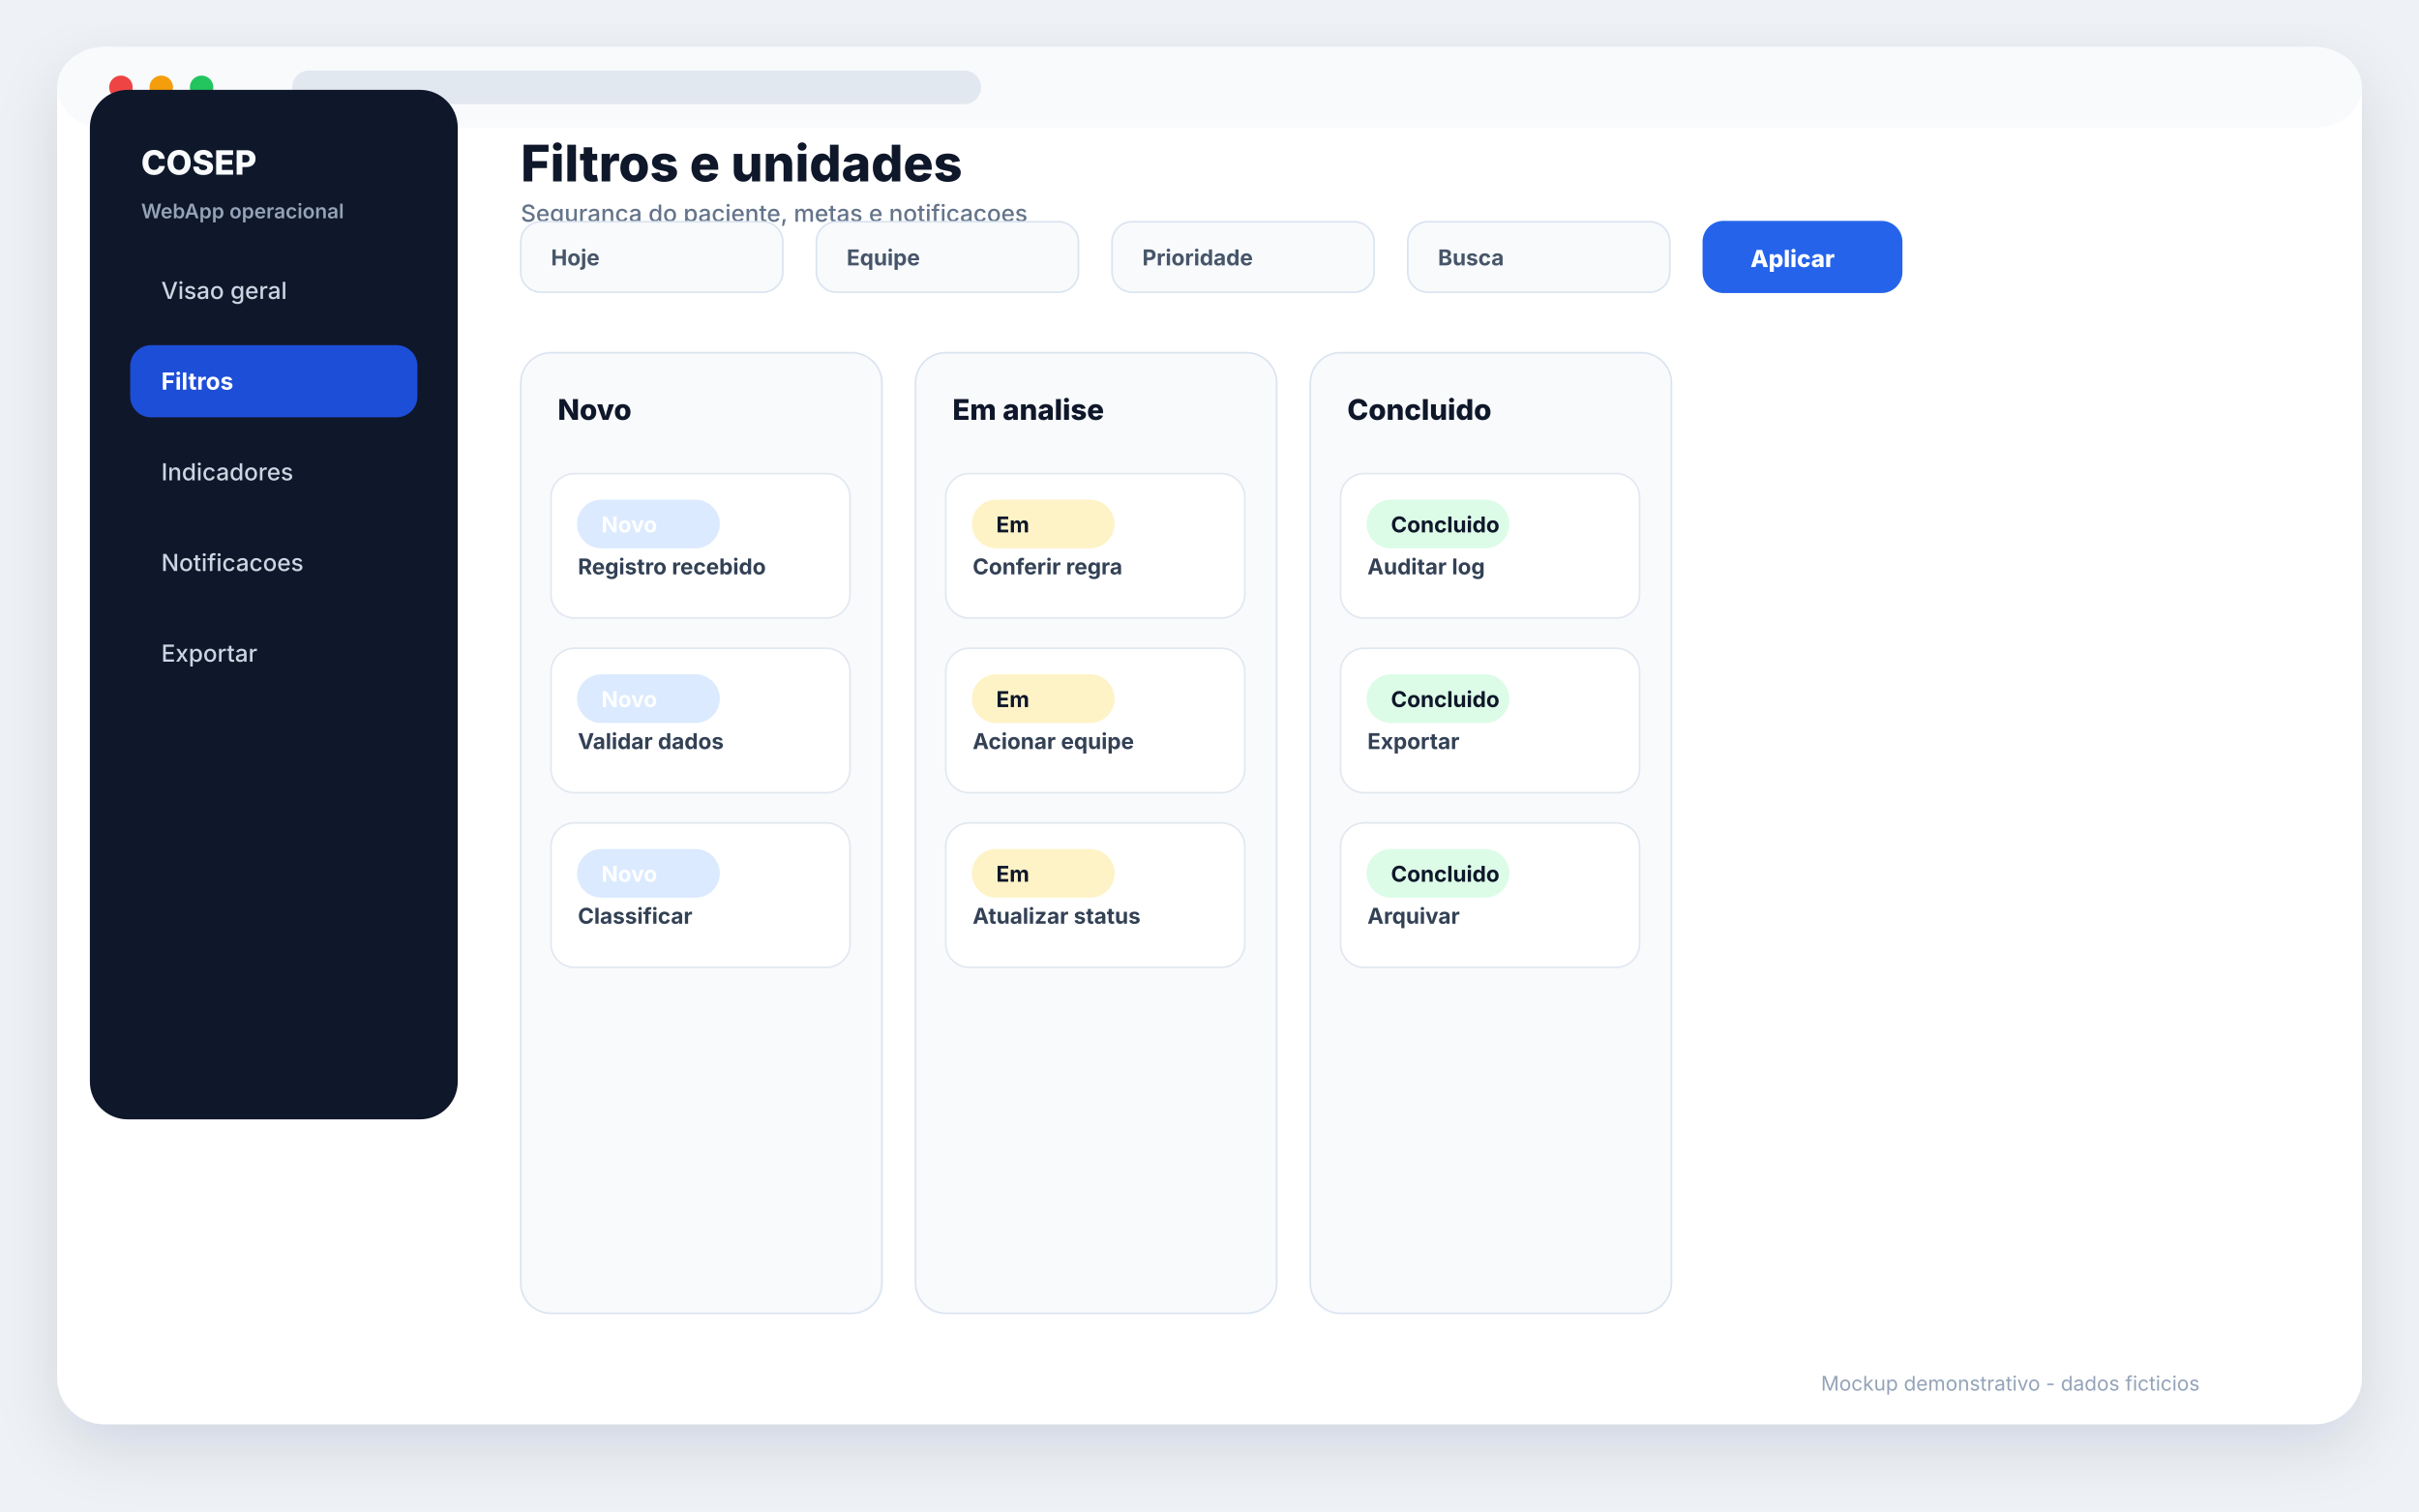
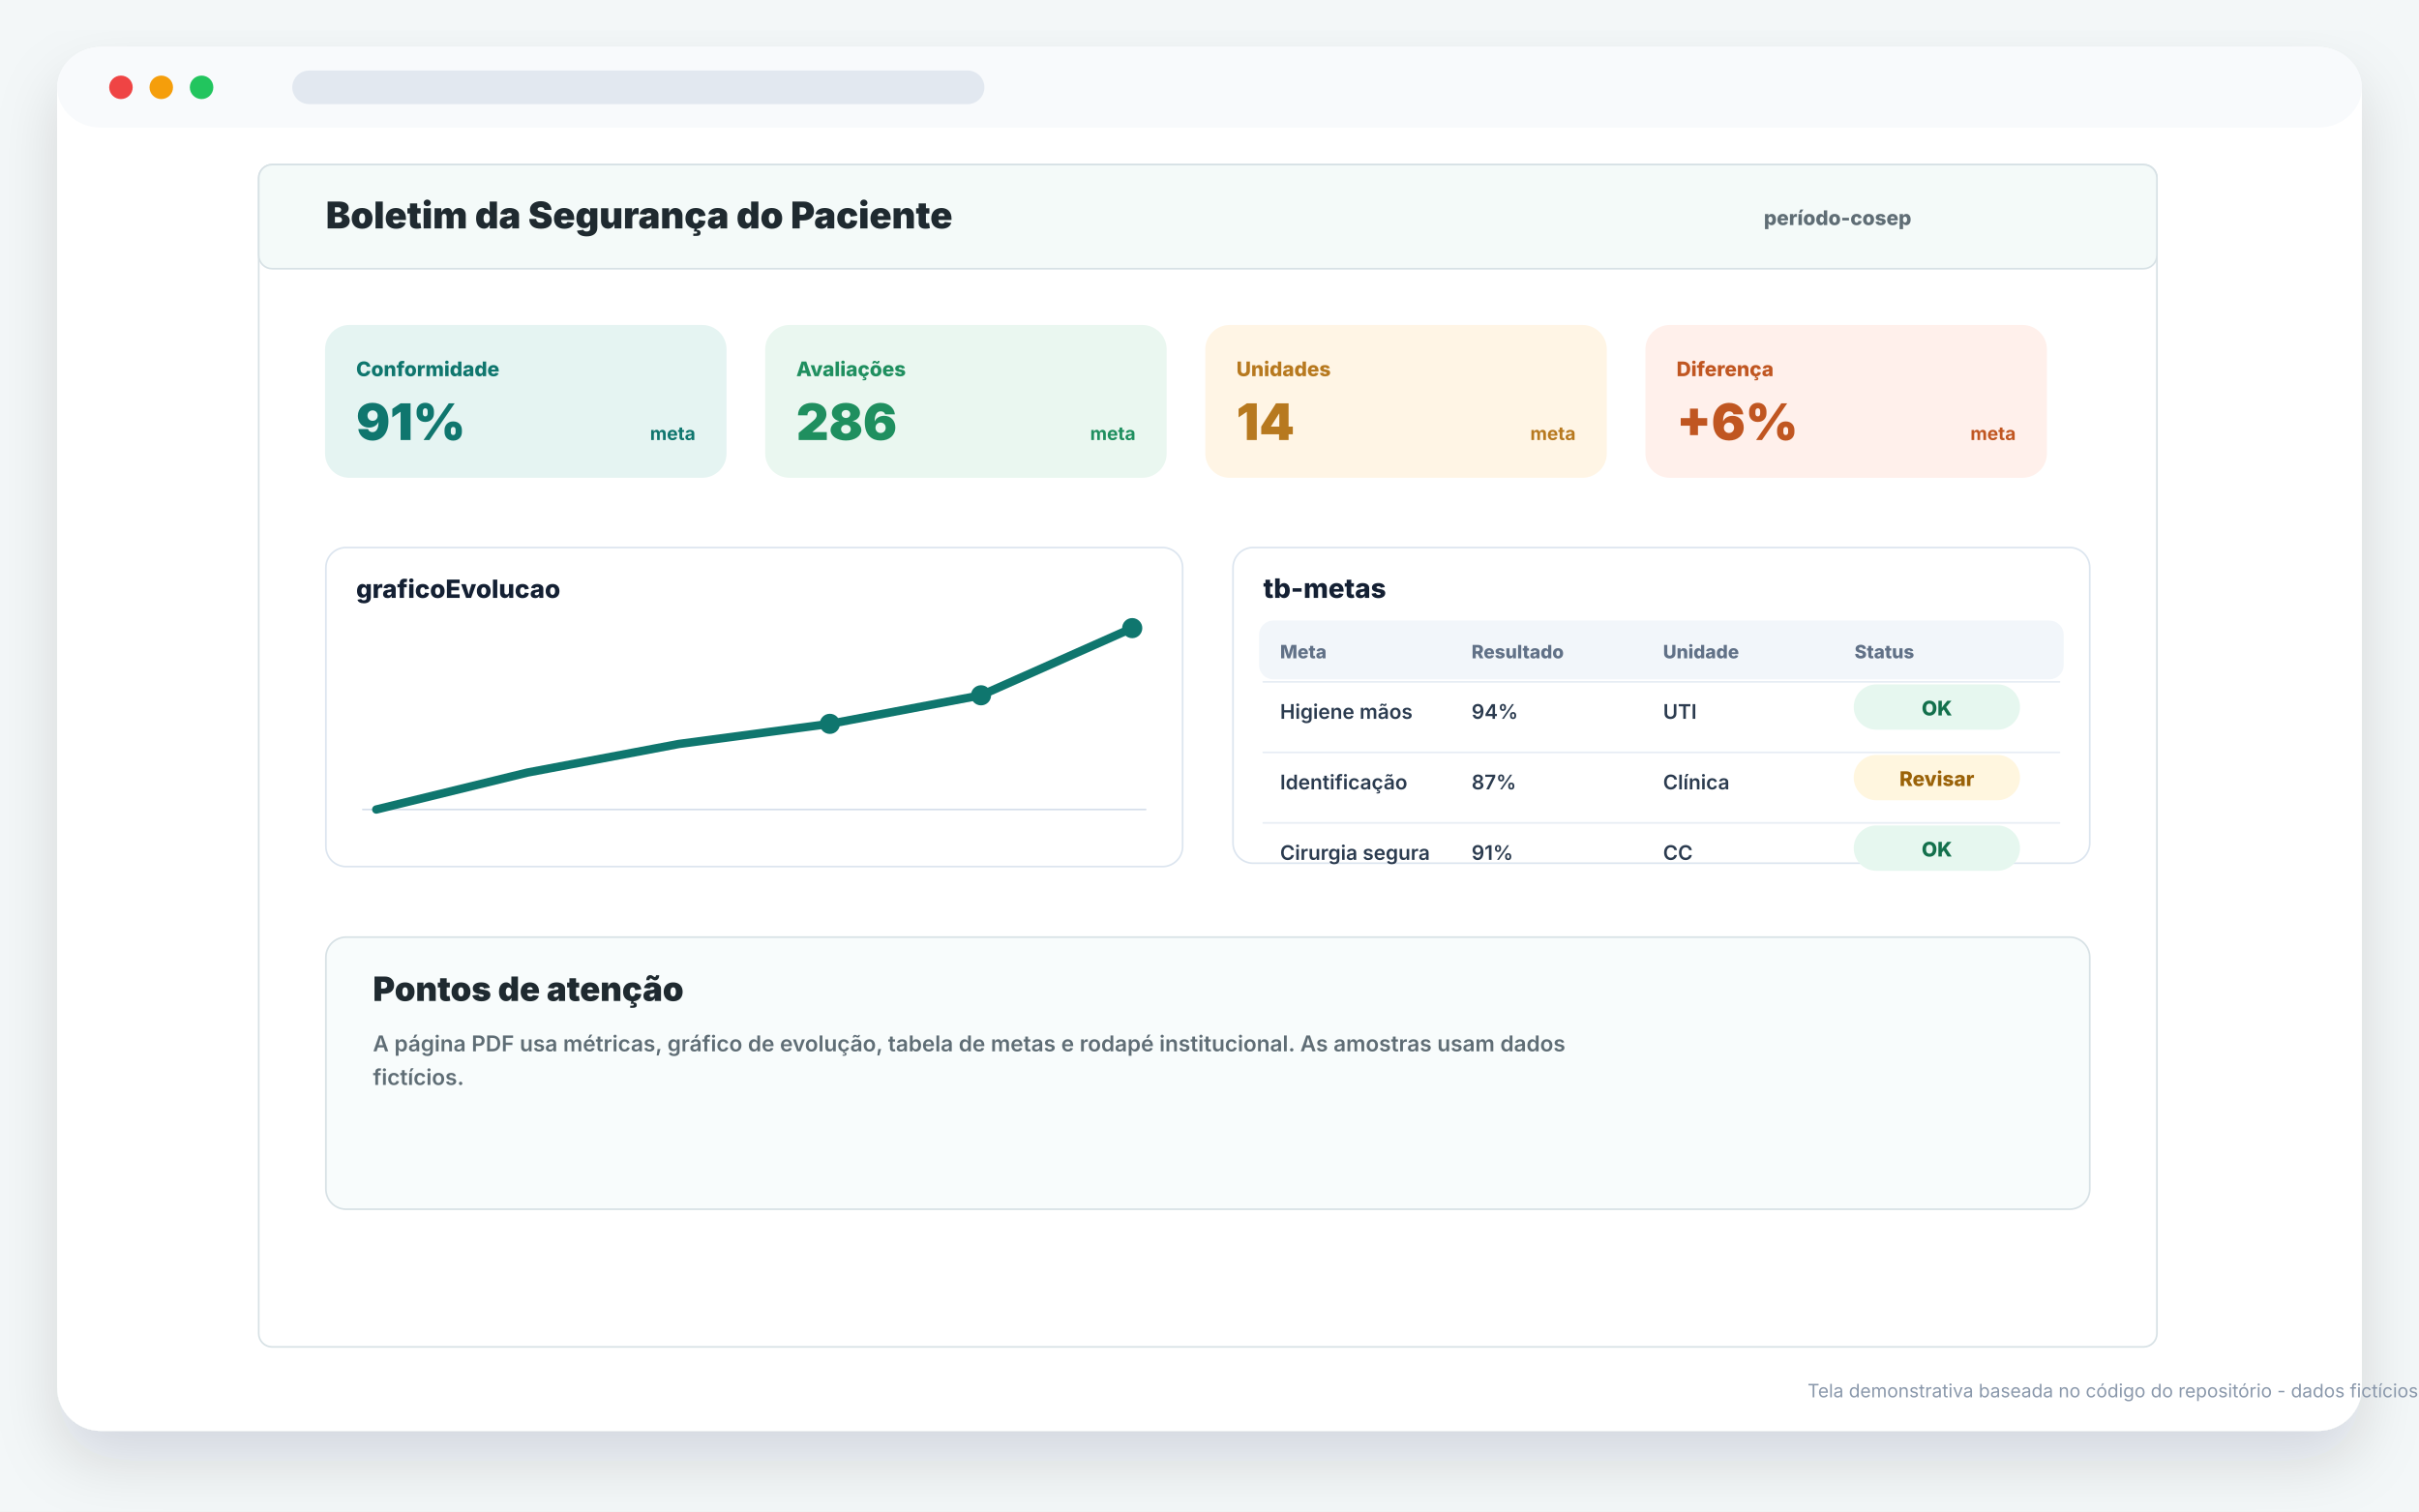
- <svg xmlns="http://www.w3.org/2000/svg" width="1440" height="900" viewBox="0 0 1440 900" role="img" aria-labelledby="title desc">
+ <svg xmlns="http://www.w3.org/2000/svg" width="1440" height="900" viewBox="0 0 1440 900" role="img">
  <defs>
-     <filter id="shadow" x="-20%" y="-20%" width="140%" height="140%">
-       <feDropShadow dx="0" dy="14" stdDeviation="18" flood-color="#0f172a" flood-opacity=".12" />
+     <filter id="shadow" x="-15%" y="-15%" width="130%" height="130%">
+       <feDropShadow dx="0" dy="18" stdDeviation="18" flood-color="#0f172a" flood-opacity=".13" />
    </filter>
+     <style>.ui{font-family:Inter,Segoe UI,Arial,sans-serif;letter-spacing:0}</style>
  </defs>
-   <rect width="1440" height="900" fill="#eef2f7" />
-   <rect x="34" y="28" width="1372" height="820" rx="28" fill="#ffffff" filter="url(#shadow)" />
-   <rect x="34" y="28" width="1372" height="48" rx="28" fill="#f8fafc" />
+   <rect width="1440" height="900" fill="#f3f7f8" />
+   <rect x="34" y="28" width="1372" height="824" rx="26" fill="#ffffff" filter="url(#shadow)" />
+   <rect x="34" y="28" width="1372" height="48" rx="26" fill="#f8fafc" />
  <circle cx="72" cy="52" r="7" fill="#ef4444" />
  <circle cx="96" cy="52" r="7" fill="#f59e0b" />
  <circle cx="120" cy="52" r="7" fill="#22c55e" />
-   <rect x="174" y="42" width="410" height="20" rx="10" fill="#e2e8f0" />
-   <rect x="54" y="54" width="218" height="612" rx="22" fill="#0f172a" stroke="#0f172a" />
-   <text x="84" y="104" font-family="Inter, Segoe UI, Arial, sans-serif" font-size="20" font-weight="800" fill="#f8fafc">COSEP</text>
-   <text x="84" y="130" font-family="Inter, Segoe UI, Arial, sans-serif" font-size="12" font-weight="600" fill="#94a3b8">WebApp operacional</text>
-   <text x="96" y="178" font-family="Inter, Segoe UI, Arial, sans-serif" font-size="14" font-weight="500" fill="#cbd5e1">Visao geral</text>
-   <rect x="78" y="206" width="170" height="42" rx="12" fill="#1d4ed8" stroke="#1d4ed8" />
-   <text x="96" y="232" font-family="Inter, Segoe UI, Arial, sans-serif" font-size="14" font-weight="650" fill="#ffffff">Filtros</text>
-   <text x="96" y="286" font-family="Inter, Segoe UI, Arial, sans-serif" font-size="14" font-weight="500" fill="#cbd5e1">Indicadores</text>
-   <text x="96" y="340" font-family="Inter, Segoe UI, Arial, sans-serif" font-size="14" font-weight="500" fill="#cbd5e1">Notificacoes</text>
-   <text x="96" y="394" font-family="Inter, Segoe UI, Arial, sans-serif" font-size="14" font-weight="500" fill="#cbd5e1">Exportar</text>
-   <text x="310" y="108" font-family="Inter, Segoe UI, Arial, sans-serif" font-size="30" font-weight="800" fill="#0f172a">Filtros e unidades</text>
-   <text x="310" y="132" font-family="Inter, Segoe UI, Arial, sans-serif" font-size="14" font-weight="500" fill="#64748b">Seguranca do paciente, metas e notificacoes</text>
-   <rect x="310" y="132" width="156" height="42" rx="12" fill="#f8fafc" stroke="#dbe4f0" />
-   <text x="328" y="158" font-family="Inter, Segoe UI, Arial, sans-serif" font-size="13" font-weight="650" fill="#475569">Hoje</text>
-   <rect x="486" y="132" width="156" height="42" rx="12" fill="#f8fafc" stroke="#dbe4f0" />
-   <text x="504" y="158" font-family="Inter, Segoe UI, Arial, sans-serif" font-size="13" font-weight="650" fill="#475569">Equipe</text>
-   <rect x="662" y="132" width="156" height="42" rx="12" fill="#f8fafc" stroke="#dbe4f0" />
-   <text x="680" y="158" font-family="Inter, Segoe UI, Arial, sans-serif" font-size="13" font-weight="650" fill="#475569">Prioridade</text>
-   <rect x="838" y="132" width="156" height="42" rx="12" fill="#f8fafc" stroke="#dbe4f0" />
-   <text x="856" y="158" font-family="Inter, Segoe UI, Arial, sans-serif" font-size="13" font-weight="650" fill="#475569">Busca</text>
-   <rect x="1014" y="132" width="118" height="42" rx="12" fill="#2563eb" stroke="#2563eb" />
-   <text x="1042" y="159" font-family="Inter, Segoe UI, Arial, sans-serif" font-size="14" font-weight="800" fill="#fff">Aplicar</text>
-   <rect x="310" y="210" width="215" height="572" rx="18" fill="#f8fafc" stroke="#dbe4f0" />
-   <text x="332" y="250" font-family="Inter, Segoe UI, Arial, sans-serif" font-size="17" font-weight="800" fill="#0f172a">Novo</text>
-   <rect x="328" y="282" width="178" height="86" rx="14" fill="#ffffff" stroke="#e2e8f0" />
-   <rect x="344" y="298" width="84" height="28" rx="14" fill="#dbeafe" stroke="#dbeafe" />
-   <text x="358" y="317" font-family="Inter, Segoe UI, Arial, sans-serif" font-size="13" font-weight="700" fill="#ffffff">Novo</text>
-   <text x="344" y="342" font-family="Inter, Segoe UI, Arial, sans-serif" font-size="13" font-weight="650" fill="#334155">Registro recebido</text>
-   <rect x="328" y="386" width="178" height="86" rx="14" fill="#ffffff" stroke="#e2e8f0" />
-   <rect x="344" y="402" width="84" height="28" rx="14" fill="#dbeafe" stroke="#dbeafe" />
-   <text x="358" y="421" font-family="Inter, Segoe UI, Arial, sans-serif" font-size="13" font-weight="700" fill="#ffffff">Novo</text>
-   <text x="344" y="446" font-family="Inter, Segoe UI, Arial, sans-serif" font-size="13" font-weight="650" fill="#334155">Validar dados</text>
-   <rect x="328" y="490" width="178" height="86" rx="14" fill="#ffffff" stroke="#e2e8f0" />
-   <rect x="344" y="506" width="84" height="28" rx="14" fill="#dbeafe" stroke="#dbeafe" />
-   <text x="358" y="525" font-family="Inter, Segoe UI, Arial, sans-serif" font-size="13" font-weight="700" fill="#ffffff">Novo</text>
-   <text x="344" y="550" font-family="Inter, Segoe UI, Arial, sans-serif" font-size="13" font-weight="650" fill="#334155">Classificar</text>
-   <rect x="545" y="210" width="215" height="572" rx="18" fill="#f8fafc" stroke="#dbe4f0" />
-   <text x="567" y="250" font-family="Inter, Segoe UI, Arial, sans-serif" font-size="17" font-weight="800" fill="#0f172a">Em analise</text>
-   <rect x="563" y="282" width="178" height="86" rx="14" fill="#ffffff" stroke="#e2e8f0" />
-   <rect x="579" y="298" width="84" height="28" rx="14" fill="#fef3c7" stroke="#fef3c7" />
-   <text x="593" y="317" font-family="Inter, Segoe UI, Arial, sans-serif" font-size="13" font-weight="700" fill="#0f172a">Em</text>
-   <text x="579" y="342" font-family="Inter, Segoe UI, Arial, sans-serif" font-size="13" font-weight="650" fill="#334155">Conferir regra</text>
-   <rect x="563" y="386" width="178" height="86" rx="14" fill="#ffffff" stroke="#e2e8f0" />
-   <rect x="579" y="402" width="84" height="28" rx="14" fill="#fef3c7" stroke="#fef3c7" />
-   <text x="593" y="421" font-family="Inter, Segoe UI, Arial, sans-serif" font-size="13" font-weight="700" fill="#0f172a">Em</text>
-   <text x="579" y="446" font-family="Inter, Segoe UI, Arial, sans-serif" font-size="13" font-weight="650" fill="#334155">Acionar equipe</text>
-   <rect x="563" y="490" width="178" height="86" rx="14" fill="#ffffff" stroke="#e2e8f0" />
-   <rect x="579" y="506" width="84" height="28" rx="14" fill="#fef3c7" stroke="#fef3c7" />
-   <text x="593" y="525" font-family="Inter, Segoe UI, Arial, sans-serif" font-size="13" font-weight="700" fill="#0f172a">Em</text>
-   <text x="579" y="550" font-family="Inter, Segoe UI, Arial, sans-serif" font-size="13" font-weight="650" fill="#334155">Atualizar status</text>
-   <rect x="780" y="210" width="215" height="572" rx="18" fill="#f8fafc" stroke="#dbe4f0" />
-   <text x="802" y="250" font-family="Inter, Segoe UI, Arial, sans-serif" font-size="17" font-weight="800" fill="#0f172a">Concluido</text>
-   <rect x="798" y="282" width="178" height="86" rx="14" fill="#ffffff" stroke="#e2e8f0" />
-   <rect x="814" y="298" width="84" height="28" rx="14" fill="#dcfce7" stroke="#dcfce7" />
-   <text x="828" y="317" font-family="Inter, Segoe UI, Arial, sans-serif" font-size="13" font-weight="700" fill="#0f172a">Concluido</text>
-   <text x="814" y="342" font-family="Inter, Segoe UI, Arial, sans-serif" font-size="13" font-weight="650" fill="#334155">Auditar log</text>
-   <rect x="798" y="386" width="178" height="86" rx="14" fill="#ffffff" stroke="#e2e8f0" />
-   <rect x="814" y="402" width="84" height="28" rx="14" fill="#dcfce7" stroke="#dcfce7" />
-   <text x="828" y="421" font-family="Inter, Segoe UI, Arial, sans-serif" font-size="13" font-weight="700" fill="#0f172a">Concluido</text>
-   <text x="814" y="446" font-family="Inter, Segoe UI, Arial, sans-serif" font-size="13" font-weight="650" fill="#334155">Exportar</text>
-   <rect x="798" y="490" width="178" height="86" rx="14" fill="#ffffff" stroke="#e2e8f0" />
-   <rect x="814" y="506" width="84" height="28" rx="14" fill="#dcfce7" stroke="#dcfce7" />
-   <text x="828" y="525" font-family="Inter, Segoe UI, Arial, sans-serif" font-size="13" font-weight="700" fill="#0f172a">Concluido</text>
-   <text x="814" y="550" font-family="Inter, Segoe UI, Arial, sans-serif" font-size="13" font-weight="650" fill="#334155">Arquivar</text>
-   <text x="1084" y="828" font-family="Inter, Segoe UI, Arial, sans-serif" font-size="12" fill="#94a3b8">Mockup demonstrativo - dados ficticios</text>
+   <rect x="174" y="42" width="412" height="20" rx="10" fill="#e2e8f0" />
+   <rect x="154" y="98" width="1130" height="704" rx="8" fill="#ffffff" stroke="#d7e1e5" />
+   <rect x="154" y="98" width="1130" height="62" rx="8" fill="#f4faf9" stroke="#d7e1e5" />
+   <text x="194" y="136" class="ui" font-size="22" font-weight="850" fill="#1f2a30">Boletim da Segurança do Paciente</text>
+   <text x="1050" y="134" class="ui" font-size="12" font-weight="800" fill="#5f6d75">período-cosep</text>
+   <rect x="194" y="194" width="238" height="90" rx="14" fill="#e5f4f2" stroke="#e5f4f2" />
+   <text x="212" y="224" class="ui" font-size="12" font-weight="800" fill="#0f766e">Conformidade</text>
+   <text x="212" y="262" class="ui" font-size="30" font-weight="850" fill="#0f766e">91%</text>
+   <text x="414" y="262" class="ui" font-size="11" font-weight="700" fill="#0f766e" text-anchor="end">meta</text>
+   <rect x="456" y="194" width="238" height="90" rx="14" fill="#eaf7f0" stroke="#eaf7f0" />
+   <text x="474" y="224" class="ui" font-size="12" font-weight="800" fill="#1f8f5f">Avaliações</text>
+   <text x="474" y="262" class="ui" font-size="30" font-weight="850" fill="#1f8f5f">286</text>
+   <text x="676" y="262" class="ui" font-size="11" font-weight="700" fill="#1f8f5f" text-anchor="end">meta</text>
+   <rect x="718" y="194" width="238" height="90" rx="14" fill="#fff5e5" stroke="#fff5e5" />
+   <text x="736" y="224" class="ui" font-size="12" font-weight="800" fill="#b7791f">Unidades</text>
+   <text x="736" y="262" class="ui" font-size="30" font-weight="850" fill="#b7791f">14</text>
+   <text x="938" y="262" class="ui" font-size="11" font-weight="700" fill="#b7791f" text-anchor="end">meta</text>
+   <rect x="980" y="194" width="238" height="90" rx="14" fill="#fff0eb" stroke="#fff0eb" />
+   <text x="998" y="224" class="ui" font-size="12" font-weight="800" fill="#c05621">Diferença</text>
+   <text x="998" y="262" class="ui" font-size="30" font-weight="850" fill="#c05621">+6%</text>
+   <text x="1200" y="262" class="ui" font-size="11" font-weight="700" fill="#c05621" text-anchor="end">meta</text>
+   <rect x="194" y="326" width="510" height="190" rx="12" fill="#ffffff" stroke="#dce5ef" />
+   <text x="212" y="356" class="ui" font-size="15" font-weight="800" fill="#142033">graficoEvolucao</text>
+   <line x1="216" y1="482" x2="682" y2="482" stroke="#d6dfeb" stroke-width="1" stroke-linecap="round" />
+   <polyline points="224,482 314,460 404,443 494,431 584,414 674,374" fill="none" stroke="#0f766e" stroke-width="5" stroke-linecap="round" stroke-linejoin="round" />
+   <circle cx="494" cy="431" r="6" fill="#0f766e" stroke="none" stroke-width="1" />
+   <circle cx="584" cy="414" r="6" fill="#0f766e" stroke="none" stroke-width="1" />
+   <circle cx="674" cy="374" r="6" fill="#0f766e" stroke="none" stroke-width="1" />
+   <rect x="734" y="326" width="510" height="188" rx="12" fill="#ffffff" stroke="#dce5ef" />
+   <text x="752" y="356" class="ui" font-size="16" font-weight="800" fill="#142033">tb-metas</text>
+   <rect x="750" y="370" width="478" height="34" rx="8" fill="#f2f6fa" stroke="#f2f6fa" />
+   <text x="762" y="392" class="ui" font-size="11" font-weight="800" fill="#617187">Meta</text>
+   <text x="876" y="392" class="ui" font-size="11" font-weight="800" fill="#617187">Resultado</text>
+   <text x="990" y="392" class="ui" font-size="11" font-weight="800" fill="#617187">Unidade</text>
+   <text x="1104" y="392" class="ui" font-size="11" font-weight="800" fill="#617187">Status</text>
+   <line x1="752" y1="406" x2="1226" y2="406" stroke="#e7edf4" stroke-width="1" stroke-linecap="round" />
+   <text x="762" y="428" class="ui" font-size="12" font-weight="600" fill="#2b3b4f">Higiene mãos</text>
+   <text x="876" y="428" class="ui" font-size="12" font-weight="600" fill="#2b3b4f">94%</text>
+   <text x="990" y="428" class="ui" font-size="12" font-weight="600" fill="#2b3b4f">UTI</text>
+   <rect x="1104" y="408" width="98" height="26" rx="13" fill="#e6f7ef" stroke="#e6f7ef" />
+   <text x="1153" y="426" class="ui" font-size="12" font-weight="800" fill="#13704c" text-anchor="middle">OK</text>
+   <line x1="752" y1="448" x2="1226" y2="448" stroke="#e7edf4" stroke-width="1" stroke-linecap="round" />
+   <text x="762" y="470" class="ui" font-size="12" font-weight="600" fill="#2b3b4f">Identificação</text>
+   <text x="876" y="470" class="ui" font-size="12" font-weight="600" fill="#2b3b4f">87%</text>
+   <text x="990" y="470" class="ui" font-size="12" font-weight="600" fill="#2b3b4f">Clínica</text>
+   <rect x="1104" y="450" width="98" height="26" rx="13" fill="#fff6df" stroke="#fff6df" />
+   <text x="1153" y="468" class="ui" font-size="12" font-weight="800" fill="#9a6208" text-anchor="middle">Revisar</text>
+   <line x1="752" y1="490" x2="1226" y2="490" stroke="#e7edf4" stroke-width="1" stroke-linecap="round" />
+   <text x="762" y="512" class="ui" font-size="12" font-weight="600" fill="#2b3b4f">Cirurgia segura</text>
+   <text x="876" y="512" class="ui" font-size="12" font-weight="600" fill="#2b3b4f">91%</text>
+   <text x="990" y="512" class="ui" font-size="12" font-weight="600" fill="#2b3b4f">CC</text>
+   <rect x="1104" y="492" width="98" height="26" rx="13" fill="#e6f7ef" stroke="#e6f7ef" />
+   <text x="1153" y="510" class="ui" font-size="12" font-weight="800" fill="#13704c" text-anchor="middle">OK</text>
+   <rect x="194" y="558" width="1050" height="162" rx="12" fill="#f8fcfc" stroke="#d7e1e5" />
+   <text x="222" y="596" class="ui" font-size="20" font-weight="850" fill="#1f2a30">Pontos de atenção</text>
+   <text x="222" y="626" class="ui" font-size="13" font-weight="600" fill="#5f6d75">A página PDF usa métricas, gráfico de evolução, tabela de metas e rodapé institucional. As amostras usam dados</text>
+   <text x="222" y="646" class="ui" font-size="13" font-weight="600" fill="#5f6d75">fictícios.</text>
+   <text x="1076" y="832" class="ui" font-size="11" fill="#8a98ab">Tela demonstrativa baseada no código do repositório - dados fictícios</text>
</svg>
